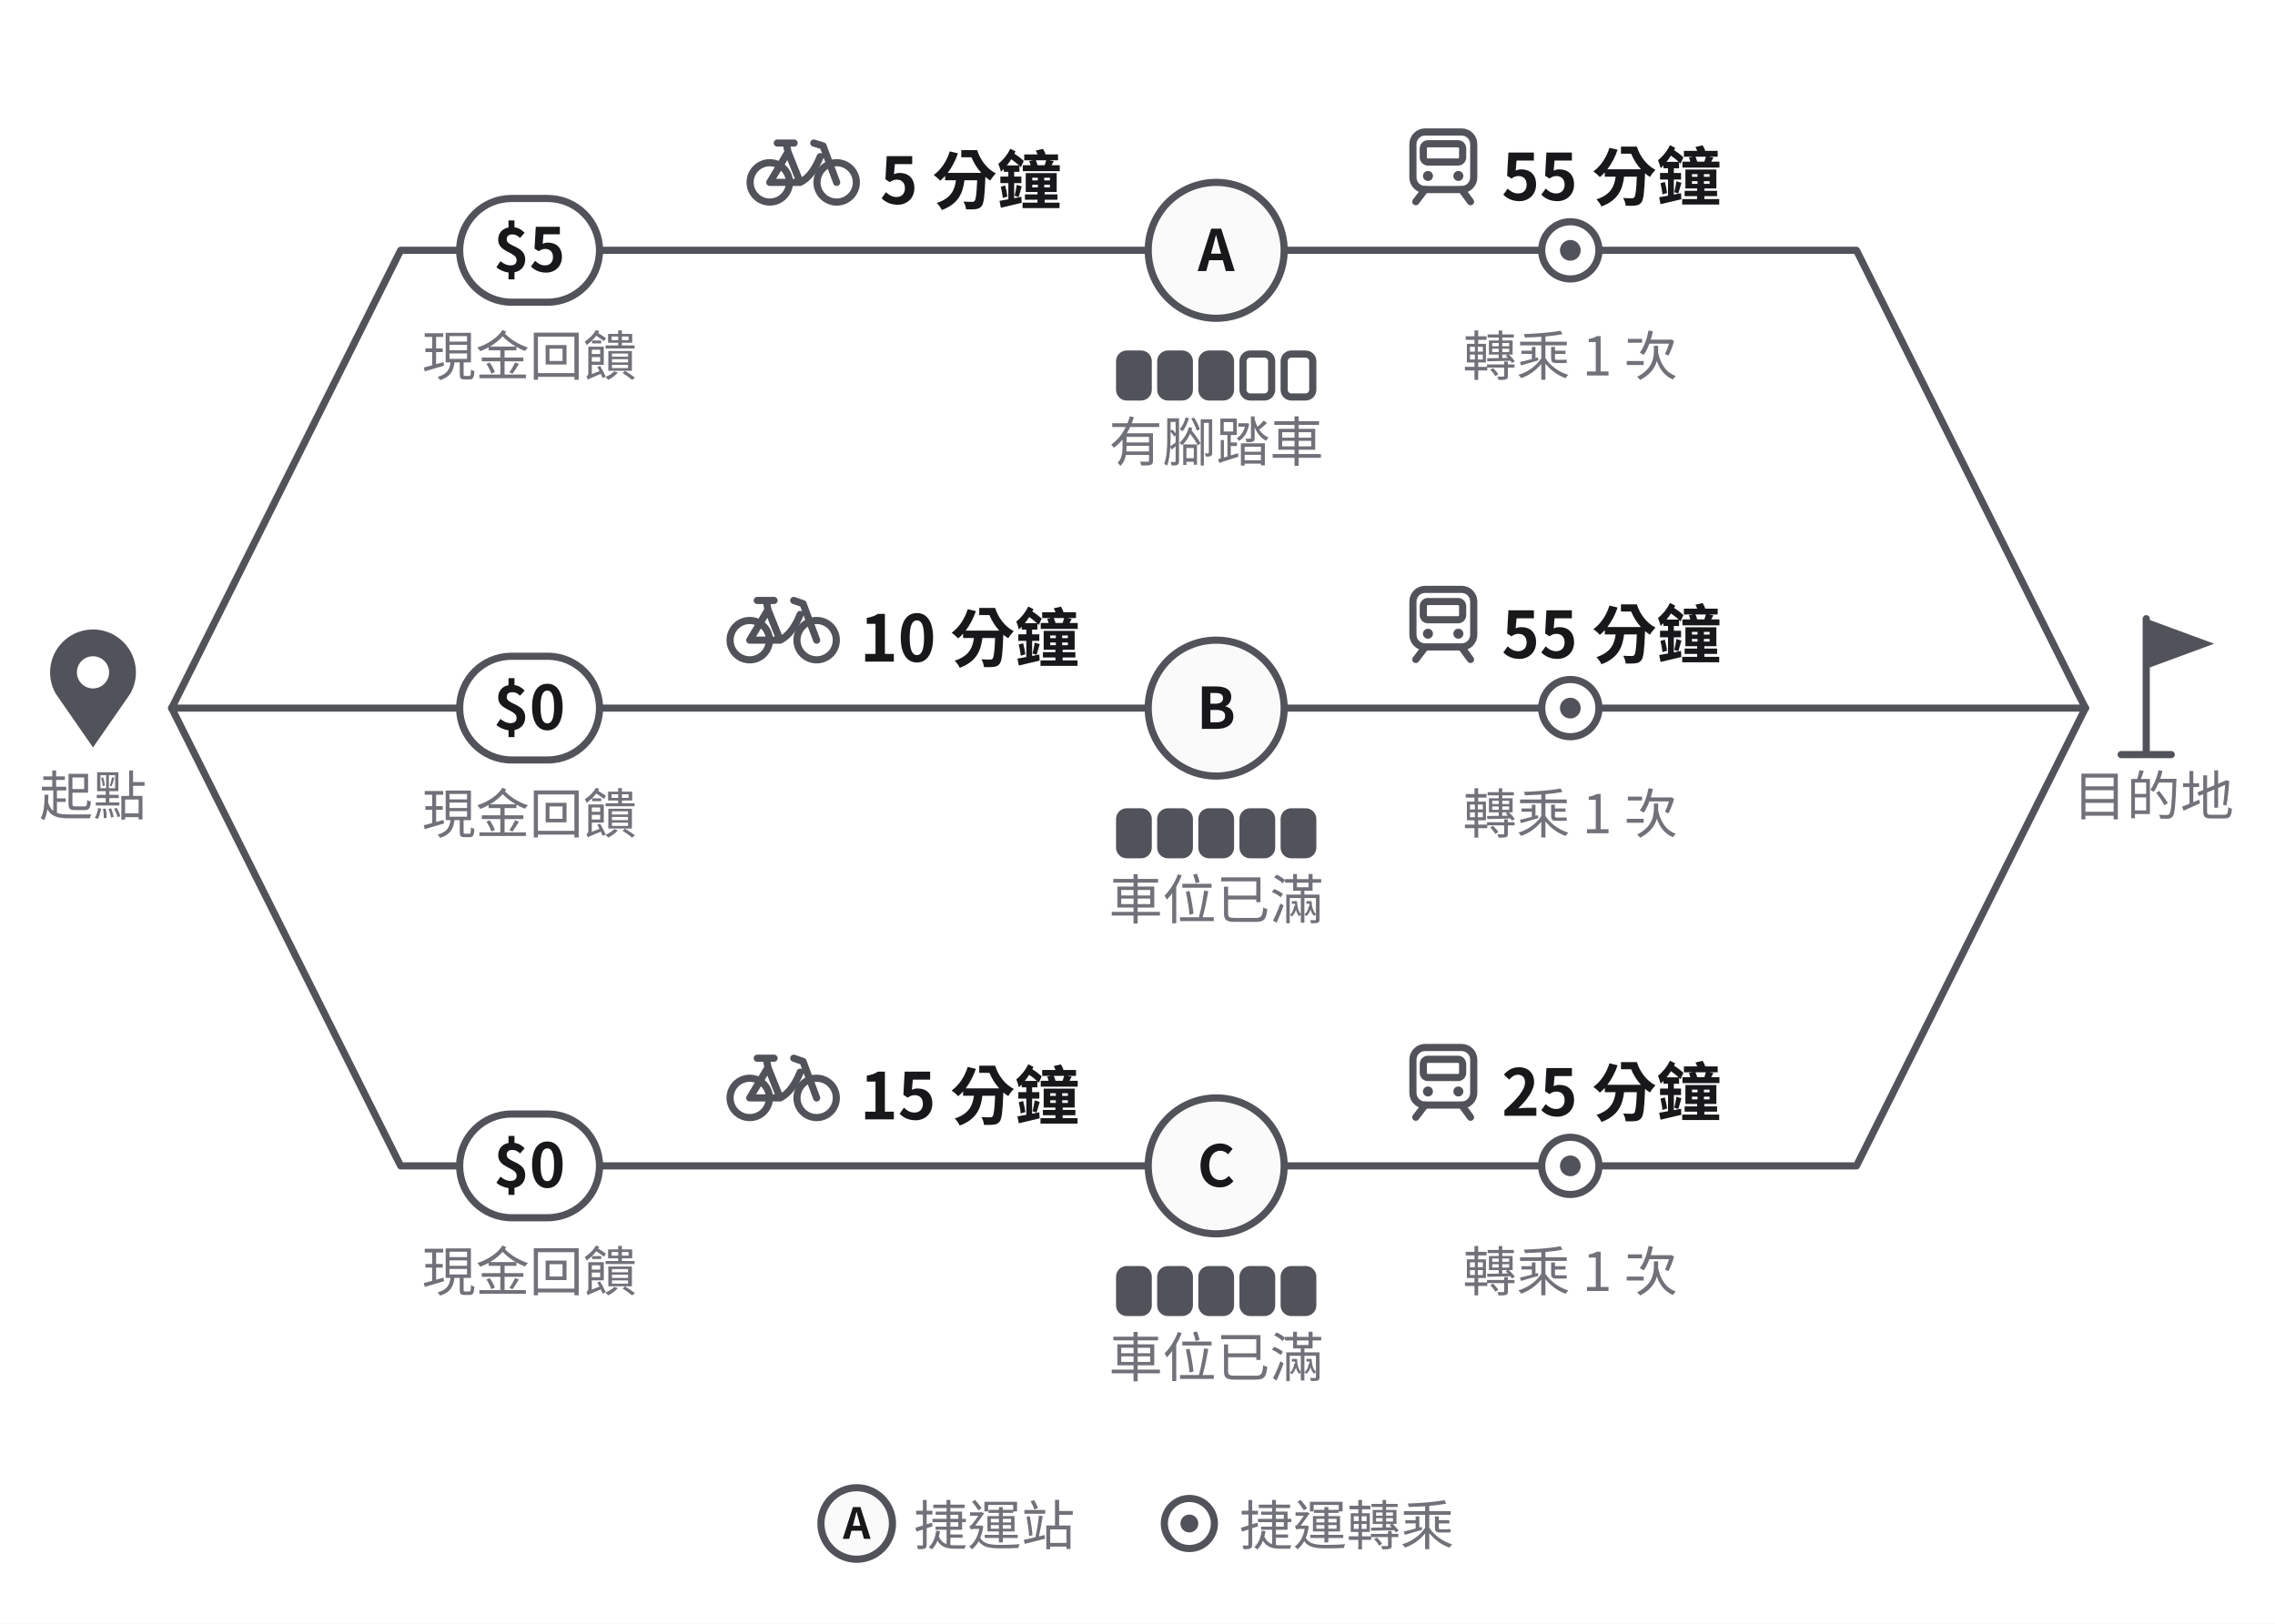
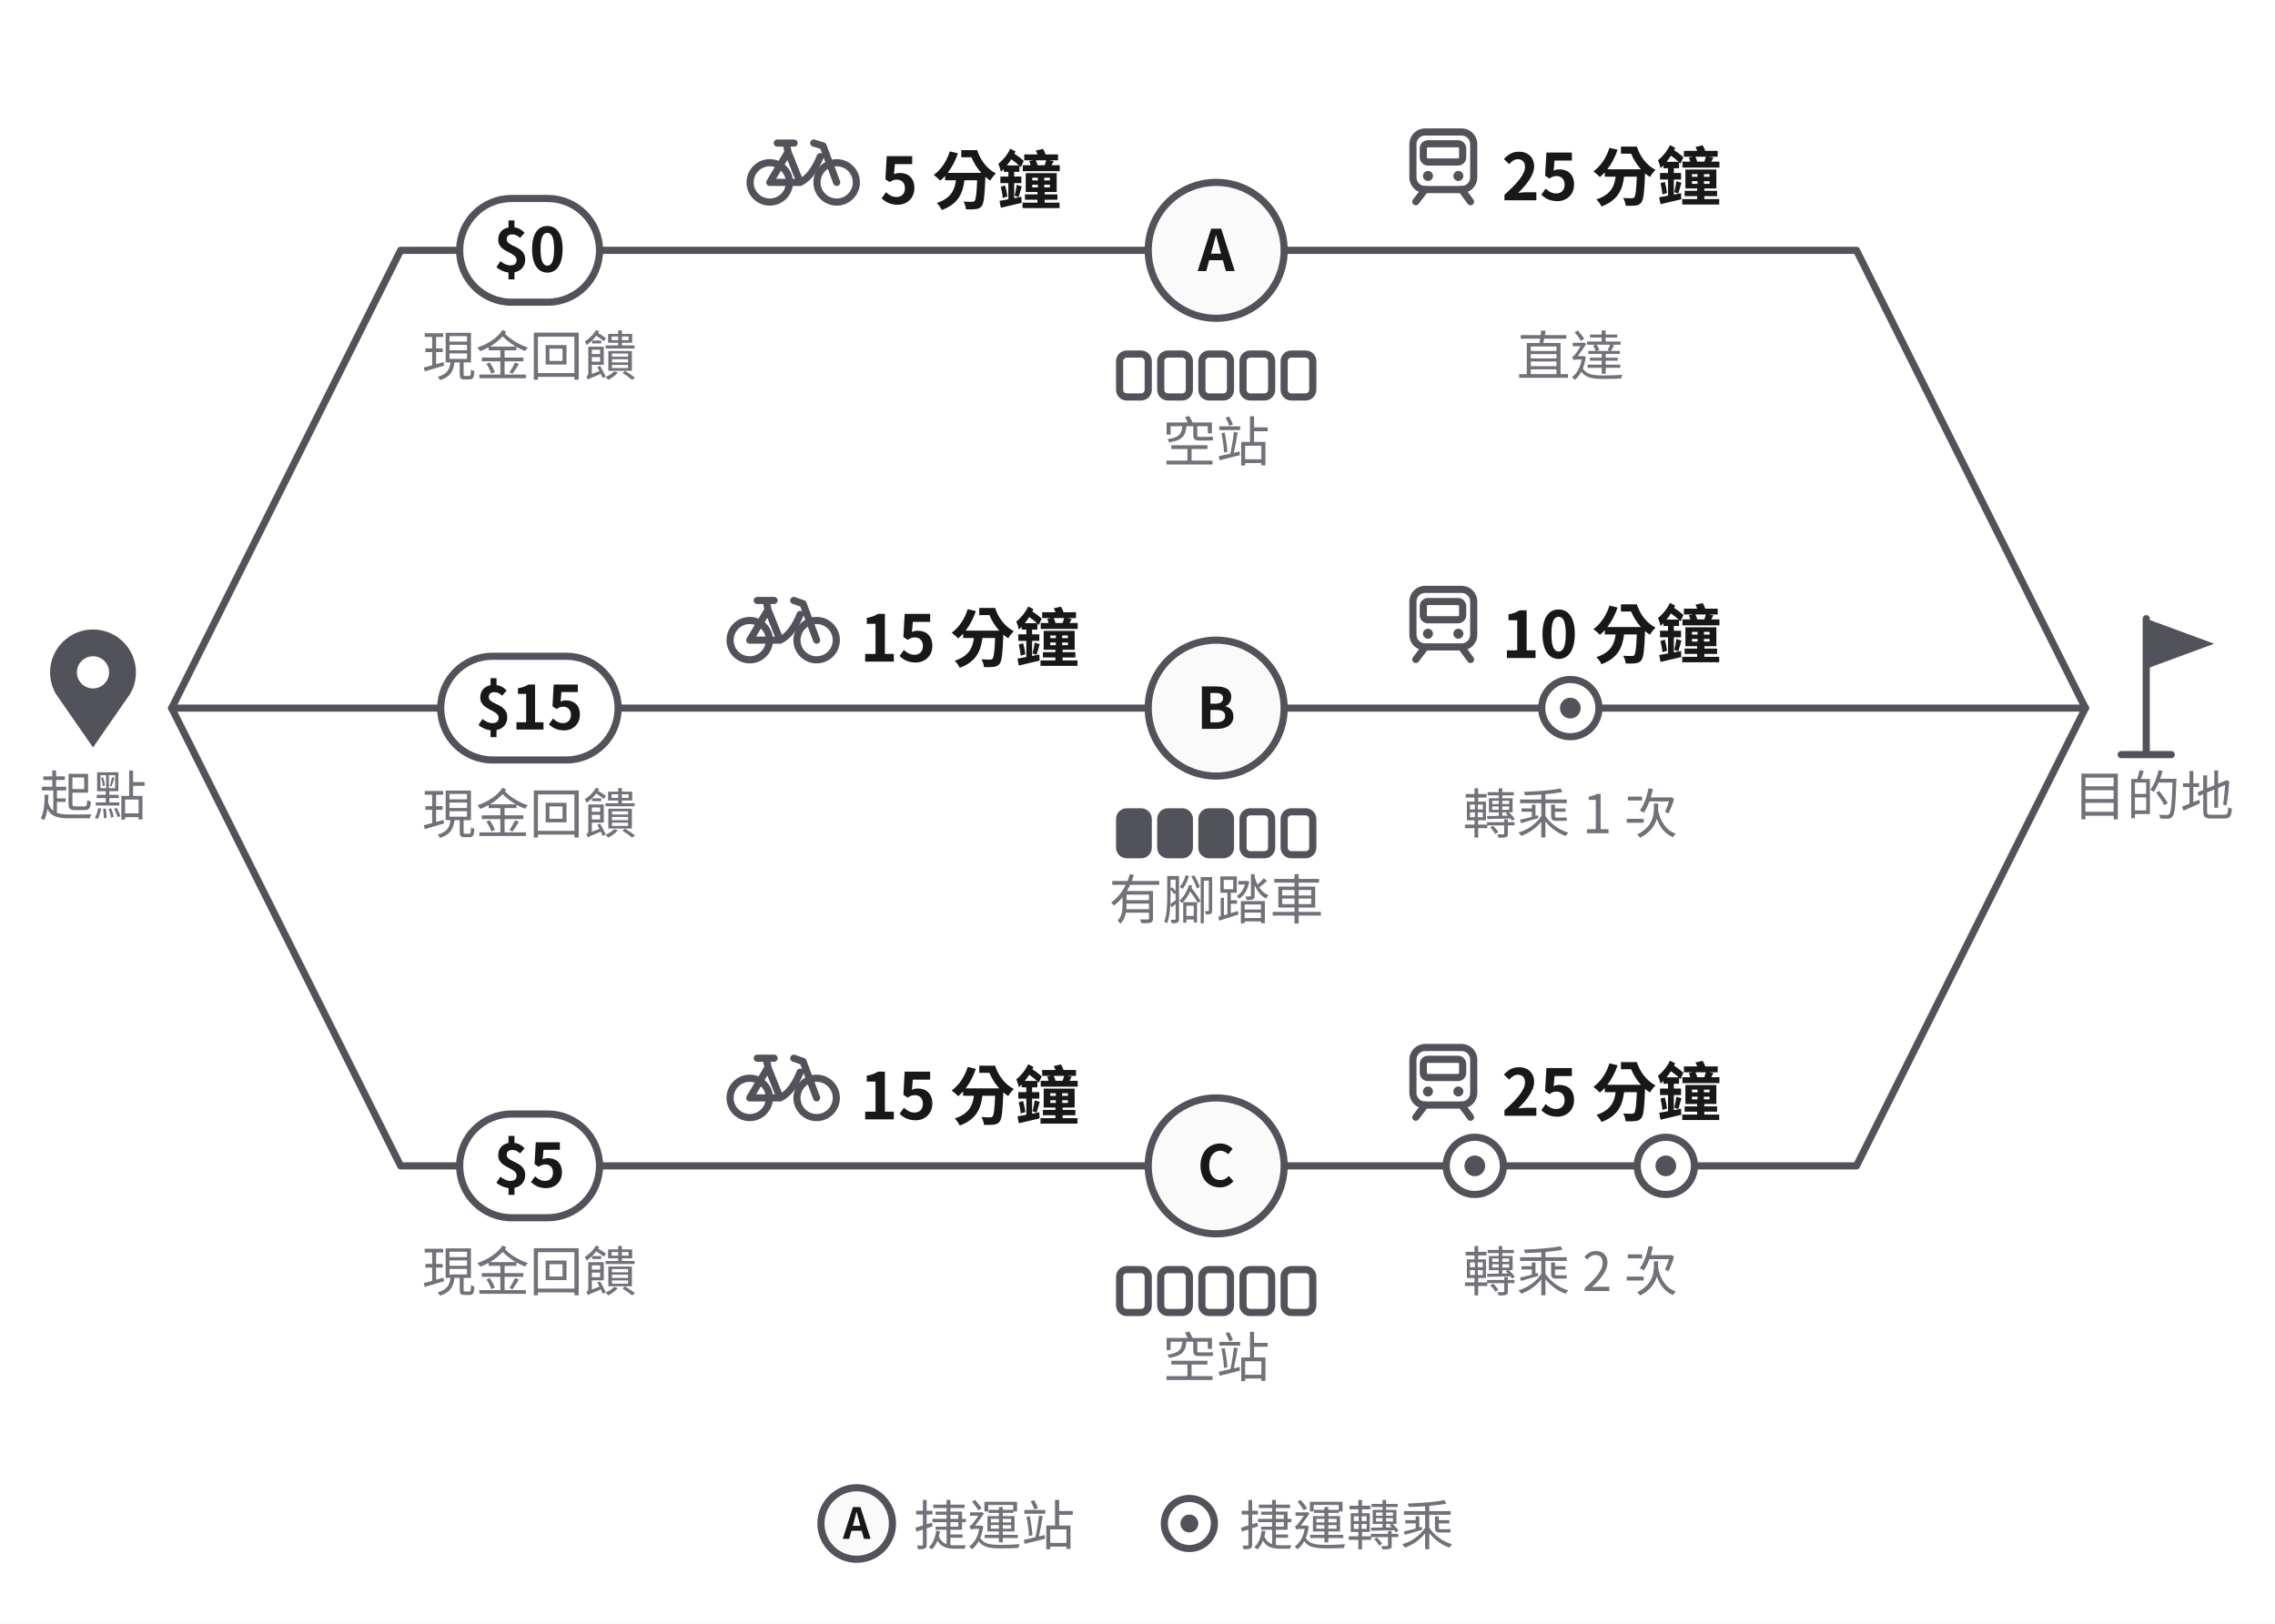
<svg xmlns="http://www.w3.org/2000/svg" viewBox="0 0 636 454" width="636" height="454" style="display:block;width:100%;max-width:480px;height:auto;margin:0 auto" role="img" aria-label="三條路線：騎腳踏車到捷運站，再搭捷運前往目的地">
  <style>.rs-bg{fill:#ffffff}.rs-tx{fill:#18181b}.rs-mu{fill:#71717a}.rs-ln{fill:none;stroke:#52525b}.rs-ink{fill:#52525b}.rs-paper{fill:#ffffff}.rs-box{fill:#ffffff;stroke:#52525b}.rs-band{fill:#fafafa;stroke:#52525b}.rs-slot{stroke:#52525b}</style>
  <rect width="636" height="454" class="rs-bg" />
  <g font-family="system-ui,-apple-system,'Segoe UI','Noto Sans TC','Noto Sans CJK TC','PingFang TC','Microsoft JhengHei',sans-serif">
    <g class="rs-ln" stroke-width="2" stroke-linejoin="round" stroke-linecap="round">
      <path d="M48.0,198.0 L112.0,70.0 L321.0,70.0" />
      <path d="M359.0,70.0 L519.0,70.0 L583.0,198.0" />
      <path d="M48.0,198.0 L112.0,198.0 L321.0,198.0" />
      <path d="M359.0,198.0 L519.0,198.0 L583.0,198.0" />
      <path d="M48.0,198.0 L112.0,326.0 L321.0,326.0" />
      <path d="M359.0,326.0 L519.0,326.0 L583.0,198.0" />
    </g>
    <rect x="128.5" y="55.5" width="39.1" height="29.0" rx="14.5" class="rs-box" stroke-width="2" />
-     <text x="148.0" y="76.0" font-size="17" font-weight="600" class="rs-tx" text-anchor="middle">$5</text>
+     <text x="148.0" y="76.0" font-size="17" font-weight="600" class="rs-tx" text-anchor="middle">$0</text>
    <text x="148.0" y="105.0" font-size="15" font-weight="500" class="rs-mu" text-anchor="middle">現金回饋</text>
    <g class="rs-ln" stroke-width="2" stroke-linecap="round" stroke-linejoin="round">
      <circle cx="215.2" cy="51.0" r="5.5" />
      <circle cx="233.9" cy="51.0" r="5.5" />
      <path d="M215.2,51.0 L223.7,51.0 L220.3,42.5 Z M223.7,51.0 Q227.1,49.3 229.3,43.8 M230.1,40.8 L233.9,51.0 M220.3,42.5 L219.8,40.0 M217.3,40.0 L222.0,40.0 M230.1,40.8 L227.5,40.0" />
    </g>
    <text x="246.0" y="57.0" font-size="18" font-weight="600" class="rs-tx" text-anchor="start">5 分鐘</text>
    <g class="rs-ln" stroke-width="2" stroke-linecap="round" stroke-linejoin="round">
      <rect x="395.0" y="36.9" width="17.0" height="16.1" rx="3.4" />
      <rect x="397.9" y="40.2" width="11.0" height="5.1" rx="1.3" />
      <path d="M398.4,53.0 L395.8,56.4 M408.6,53.0 L411.1,56.4" />
    </g>
    <circle cx="399.2" cy="49.2" r="1.4" class="rs-ink" />
    <circle cx="407.7" cy="49.2" r="1.4" class="rs-ink" />
-     <text x="419.8" y="56.0" font-size="18" font-weight="600" class="rs-tx" text-anchor="start">55 分鐘</text>
-     <circle cx="439.0" cy="70.0" r="8.0" class="rs-box" stroke-width="2" />
-     <circle cx="439.0" cy="70.0" r="2.9" class="rs-ink" />
-     <text x="439.0" y="105.0" font-size="15" font-weight="500" class="rs-mu" text-anchor="middle">轉乘 1 次</text>
+     <text x="419.8" y="56.0" font-size="18" font-weight="600" class="rs-tx" text-anchor="start">25 分鐘</text>
+     <text x="439.0" y="105.0" font-size="15" font-weight="500" class="rs-mu" text-anchor="middle">直達</text>
    <circle cx="340.0" cy="70.0" r="19.0" class="rs-band" stroke-width="2" />
    <text x="340.0" y="75.8" font-size="16" font-weight="700" class="rs-tx" text-anchor="middle">A</text>
-     <rect x="313.0" y="99.0" width="8.0" height="12.0" rx="2" class="rs-slot rs-ink" stroke-width="2" />
-     <rect x="324.5" y="99.0" width="8.0" height="12.0" rx="2" class="rs-slot rs-ink" stroke-width="2" />
-     <rect x="336.0" y="99.0" width="8.0" height="12.0" rx="2" class="rs-slot rs-ink" stroke-width="2" />
+     <rect x="313.0" y="99.0" width="8.0" height="12.0" rx="2" class="rs-slot rs-paper" stroke-width="2" />
+     <rect x="324.5" y="99.0" width="8.0" height="12.0" rx="2" class="rs-slot rs-paper" stroke-width="2" />
+     <rect x="336.0" y="99.0" width="8.0" height="12.0" rx="2" class="rs-slot rs-paper" stroke-width="2" />
    <rect x="347.5" y="99.0" width="8.0" height="12.0" rx="2" class="rs-slot rs-paper" stroke-width="2" />
    <rect x="359.0" y="99.0" width="8.0" height="12.0" rx="2" class="rs-slot rs-paper" stroke-width="2" />
-     <text x="340.0" y="129.0" font-size="15" font-weight="500" class="rs-mu" text-anchor="middle">有腳踏車</text>
-     <rect x="128.5" y="183.5" width="39.1" height="29.0" rx="14.5" class="rs-box" stroke-width="2" />
-     <text x="148.0" y="204.0" font-size="17" font-weight="600" class="rs-tx" text-anchor="middle">$0</text>
+     <text x="340.0" y="129.0" font-size="15" font-weight="500" class="rs-mu" text-anchor="middle">空站</text>
+     <rect x="123.2" y="183.5" width="49.6" height="29.0" rx="14.5" class="rs-box" stroke-width="2" />
+     <text x="148.0" y="204.0" font-size="17" font-weight="600" class="rs-tx" text-anchor="middle">$15</text>
    <text x="148.0" y="233.0" font-size="15" font-weight="500" class="rs-mu" text-anchor="middle">現金回饋</text>
    <g class="rs-ln" stroke-width="2" stroke-linecap="round" stroke-linejoin="round">
      <circle cx="209.6" cy="179.0" r="5.5" />
      <circle cx="228.3" cy="179.0" r="5.5" />
      <path d="M209.6,179.0 L218.1,179.0 L214.7,170.5 Z M218.1,179.0 Q221.5,177.3 223.7,171.8 M224.5,168.8 L228.3,179.0 M214.7,170.5 L214.2,167.9 M211.7,167.9 L216.4,167.9 M224.5,168.8 L221.9,167.9" />
    </g>
-     <text x="240.4" y="185.0" font-size="18" font-weight="600" class="rs-tx" text-anchor="start">10 分鐘</text>
+     <text x="240.4" y="185.0" font-size="18" font-weight="600" class="rs-tx" text-anchor="start">15 分鐘</text>
    <g class="rs-ln" stroke-width="2" stroke-linecap="round" stroke-linejoin="round">
      <rect x="395.0" y="164.8" width="17.0" height="16.1" rx="3.4" />
      <rect x="397.9" y="168.2" width="11.0" height="5.1" rx="1.3" />
      <path d="M398.4,181.0 L395.8,184.4 M408.6,181.0 L411.1,184.4" />
    </g>
    <circle cx="399.2" cy="177.2" r="1.4" class="rs-ink" />
    <circle cx="407.7" cy="177.2" r="1.4" class="rs-ink" />
-     <text x="419.8" y="184.0" font-size="18" font-weight="600" class="rs-tx" text-anchor="start">55 分鐘</text>
+     <text x="419.8" y="184.0" font-size="18" font-weight="600" class="rs-tx" text-anchor="start">10 分鐘</text>
    <circle cx="439.0" cy="198.0" r="8.0" class="rs-box" stroke-width="2" />
    <circle cx="439.0" cy="198.0" r="2.9" class="rs-ink" />
    <text x="439.0" y="233.0" font-size="15" font-weight="500" class="rs-mu" text-anchor="middle">轉乘 1 次</text>
    <circle cx="340.0" cy="198.0" r="19.0" class="rs-band" stroke-width="2" />
    <text x="340.0" y="203.8" font-size="16" font-weight="700" class="rs-tx" text-anchor="middle">B</text>
    <rect x="313.0" y="227.0" width="8.0" height="12.0" rx="2" class="rs-slot rs-ink" stroke-width="2" />
    <rect x="324.5" y="227.0" width="8.0" height="12.0" rx="2" class="rs-slot rs-ink" stroke-width="2" />
    <rect x="336.0" y="227.0" width="8.0" height="12.0" rx="2" class="rs-slot rs-ink" stroke-width="2" />
-     <rect x="347.5" y="227.0" width="8.0" height="12.0" rx="2" class="rs-slot rs-ink" stroke-width="2" />
-     <rect x="359.0" y="227.0" width="8.0" height="12.0" rx="2" class="rs-slot rs-ink" stroke-width="2" />
-     <text x="340.0" y="257.0" font-size="15" font-weight="500" class="rs-mu" text-anchor="middle">車位已滿</text>
+     <rect x="347.5" y="227.0" width="8.0" height="12.0" rx="2" class="rs-slot rs-paper" stroke-width="2" />
+     <rect x="359.0" y="227.0" width="8.0" height="12.0" rx="2" class="rs-slot rs-paper" stroke-width="2" />
+     <text x="340.0" y="257.0" font-size="15" font-weight="500" class="rs-mu" text-anchor="middle">有腳踏車</text>
    <rect x="128.5" y="311.5" width="39.1" height="29.0" rx="14.5" class="rs-box" stroke-width="2" />
-     <text x="148.0" y="332.0" font-size="17" font-weight="600" class="rs-tx" text-anchor="middle">$0</text>
+     <text x="148.0" y="332.0" font-size="17" font-weight="600" class="rs-tx" text-anchor="middle">$5</text>
    <text x="148.0" y="361.0" font-size="15" font-weight="500" class="rs-mu" text-anchor="middle">現金回饋</text>
    <g class="rs-ln" stroke-width="2" stroke-linecap="round" stroke-linejoin="round">
      <circle cx="209.6" cy="307.0" r="5.5" />
      <circle cx="228.3" cy="307.0" r="5.5" />
      <path d="M209.6,307.0 L218.1,307.0 L214.7,298.5 Z M218.1,307.0 Q221.5,305.3 223.7,299.8 M224.5,296.8 L228.3,307.0 M214.7,298.5 L214.2,295.9 M211.7,295.9 L216.4,295.9 M224.5,296.8 L221.9,295.9" />
    </g>
    <text x="240.4" y="313.0" font-size="18" font-weight="600" class="rs-tx" text-anchor="start">15 分鐘</text>
    <g class="rs-ln" stroke-width="2" stroke-linecap="round" stroke-linejoin="round">
      <rect x="395.0" y="292.9" width="17.0" height="16.1" rx="3.4" />
      <rect x="397.9" y="296.2" width="11.0" height="5.1" rx="1.3" />
      <path d="M398.4,309.0 L395.8,312.4 M408.6,309.0 L411.1,312.4" />
    </g>
    <circle cx="399.2" cy="305.2" r="1.4" class="rs-ink" />
    <circle cx="407.7" cy="305.2" r="1.4" class="rs-ink" />
    <text x="419.8" y="312.0" font-size="18" font-weight="600" class="rs-tx" text-anchor="start">25 分鐘</text>
-     <circle cx="439.0" cy="326.0" r="8.0" class="rs-box" stroke-width="2" />
-     <circle cx="439.0" cy="326.0" r="2.9" class="rs-ink" />
-     <text x="439.0" y="361.0" font-size="15" font-weight="500" class="rs-mu" text-anchor="middle">轉乘 1 次</text>
+     <circle cx="412.3" cy="326.0" r="8.0" class="rs-box" stroke-width="2" />
+     <circle cx="412.3" cy="326.0" r="2.9" class="rs-ink" />
+     <circle cx="465.7" cy="326.0" r="8.0" class="rs-box" stroke-width="2" />
+     <circle cx="465.7" cy="326.0" r="2.9" class="rs-ink" />
+     <text x="439.0" y="361.0" font-size="15" font-weight="500" class="rs-mu" text-anchor="middle">轉乘 2 次</text>
    <circle cx="340.0" cy="326.0" r="19.0" class="rs-band" stroke-width="2" />
    <text x="340.0" y="331.8" font-size="16" font-weight="700" class="rs-tx" text-anchor="middle">C</text>
-     <rect x="313.0" y="355.0" width="8.0" height="12.0" rx="2" class="rs-slot rs-ink" stroke-width="2" />
-     <rect x="324.5" y="355.0" width="8.0" height="12.0" rx="2" class="rs-slot rs-ink" stroke-width="2" />
-     <rect x="336.0" y="355.0" width="8.0" height="12.0" rx="2" class="rs-slot rs-ink" stroke-width="2" />
-     <rect x="347.5" y="355.0" width="8.0" height="12.0" rx="2" class="rs-slot rs-ink" stroke-width="2" />
-     <rect x="359.0" y="355.0" width="8.0" height="12.0" rx="2" class="rs-slot rs-ink" stroke-width="2" />
-     <text x="340.0" y="385.0" font-size="15" font-weight="500" class="rs-mu" text-anchor="middle">車位已滿</text>
+     <rect x="313.0" y="355.0" width="8.0" height="12.0" rx="2" class="rs-slot rs-paper" stroke-width="2" />
+     <rect x="324.5" y="355.0" width="8.0" height="12.0" rx="2" class="rs-slot rs-paper" stroke-width="2" />
+     <rect x="336.0" y="355.0" width="8.0" height="12.0" rx="2" class="rs-slot rs-paper" stroke-width="2" />
+     <rect x="347.5" y="355.0" width="8.0" height="12.0" rx="2" class="rs-slot rs-paper" stroke-width="2" />
+     <rect x="359.0" y="355.0" width="8.0" height="12.0" rx="2" class="rs-slot rs-paper" stroke-width="2" />
+     <text x="340.0" y="385.0" font-size="15" font-weight="500" class="rs-mu" text-anchor="middle">空站</text>
    <path d="M26.0,209.0 L15.6,194.0 A12 12 0 1 1 36.4,194.0 Z" class="rs-ink" />
    <circle cx="26.0" cy="188.0" r="4.5" class="rs-paper" />
    <text x="26.0" y="228.0" font-size="15" font-weight="500" class="rs-mu" text-anchor="middle">起點</text>
    <g class="rs-ln" stroke-width="2" stroke-linecap="round">
      <path d="M600.0,211.0 L600.0,173.0 M593.0,211.0 L607.0,211.0" />
    </g>
    <path d="M600.0,173.0 L619.0,180.0 L600.0,187.0 Z" class="rs-ink" />
    <text x="602.0" y="228.0" font-size="15" font-weight="500" class="rs-mu" text-anchor="middle">目的地</text>
    <circle cx="239.5" cy="426.0" r="10" class="rs-band" stroke-width="2" />
    <text x="239.5" y="430.3" font-size="12" font-weight="700" class="rs-tx" text-anchor="middle">A</text>
    <text x="255.5" y="432.0" font-size="15" font-weight="500" class="rs-mu" text-anchor="start">捷運站</text>
    <circle cx="332.5" cy="426.0" r="7.0" class="rs-box" stroke-width="2" />
    <circle cx="332.5" cy="426.0" r="2.5" class="rs-ink" />
    <text x="346.5" y="432.0" font-size="15" font-weight="500" class="rs-mu" text-anchor="start">捷運轉乘</text>
  </g>
</svg>
